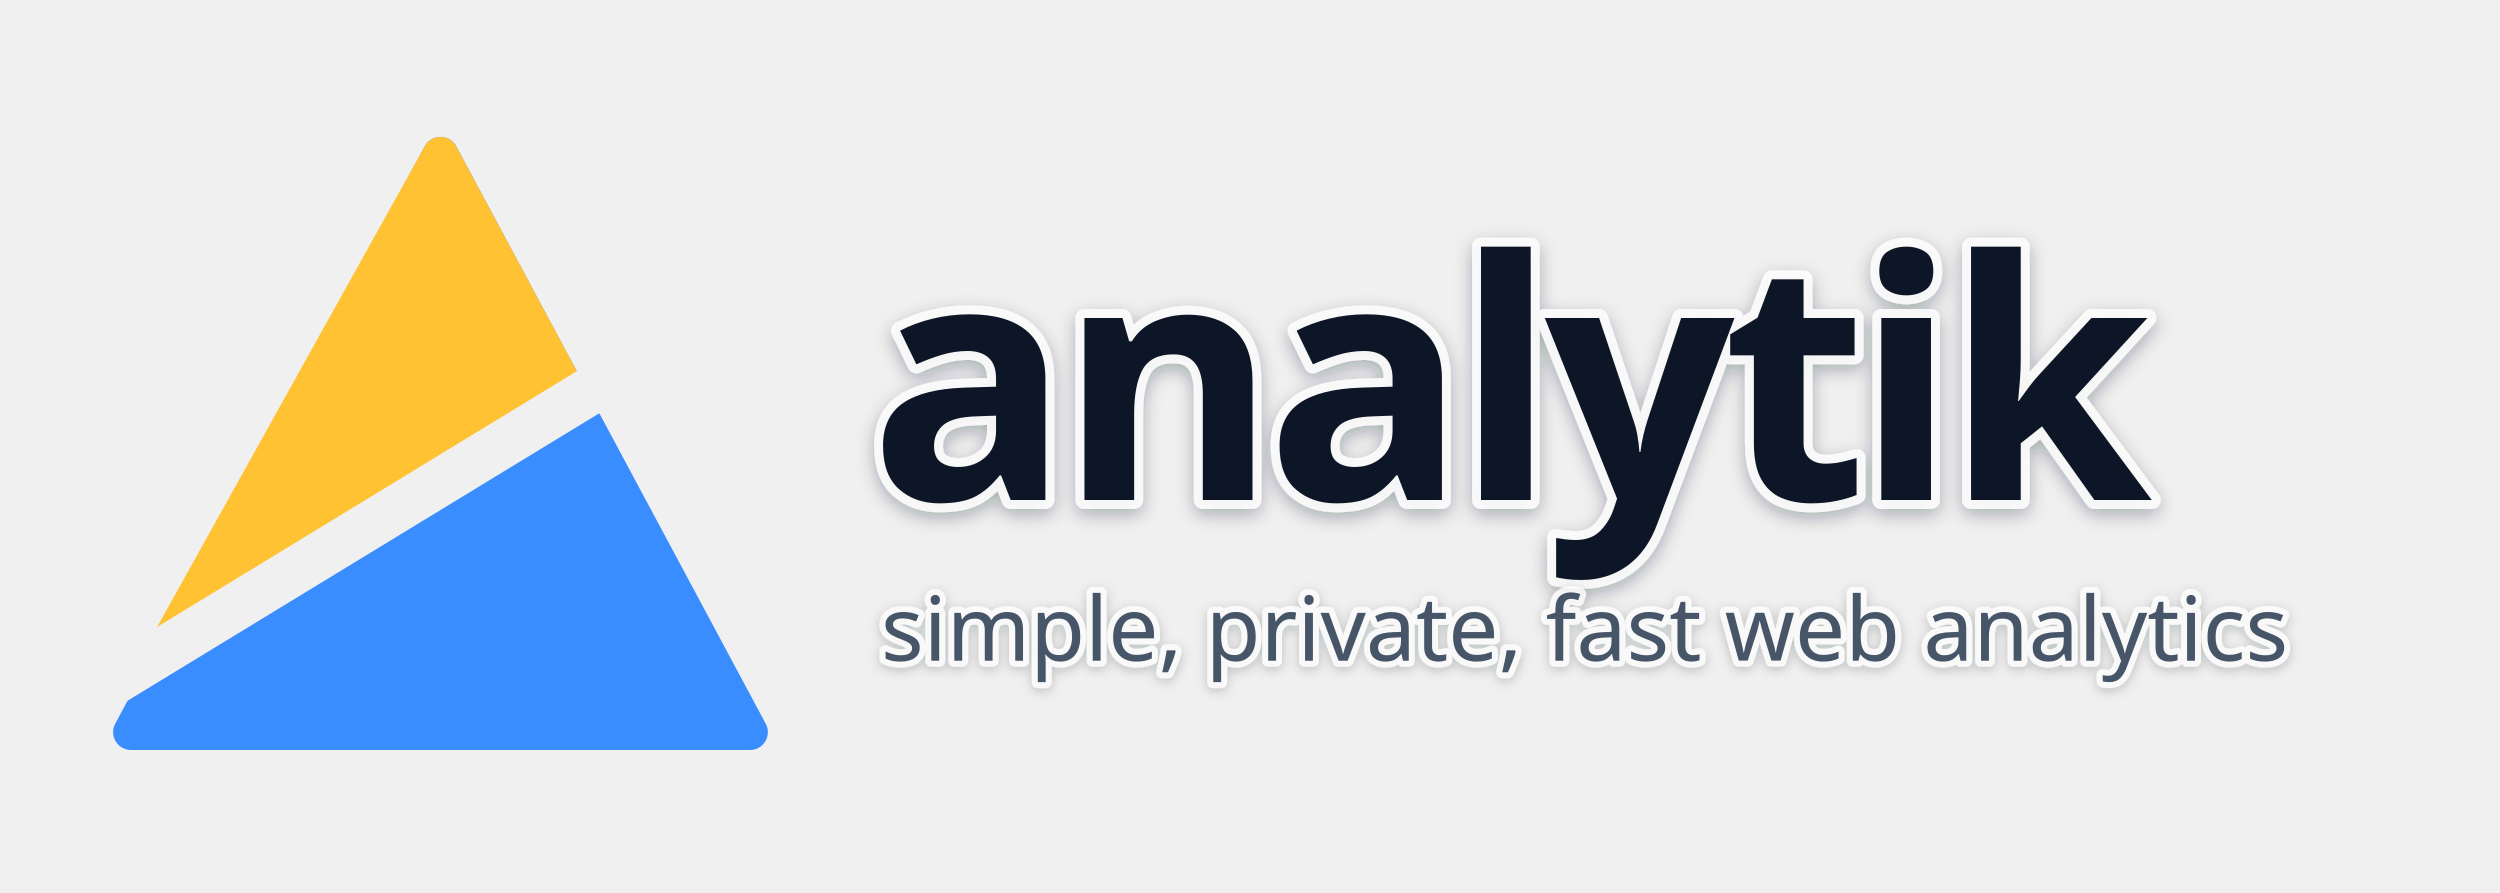
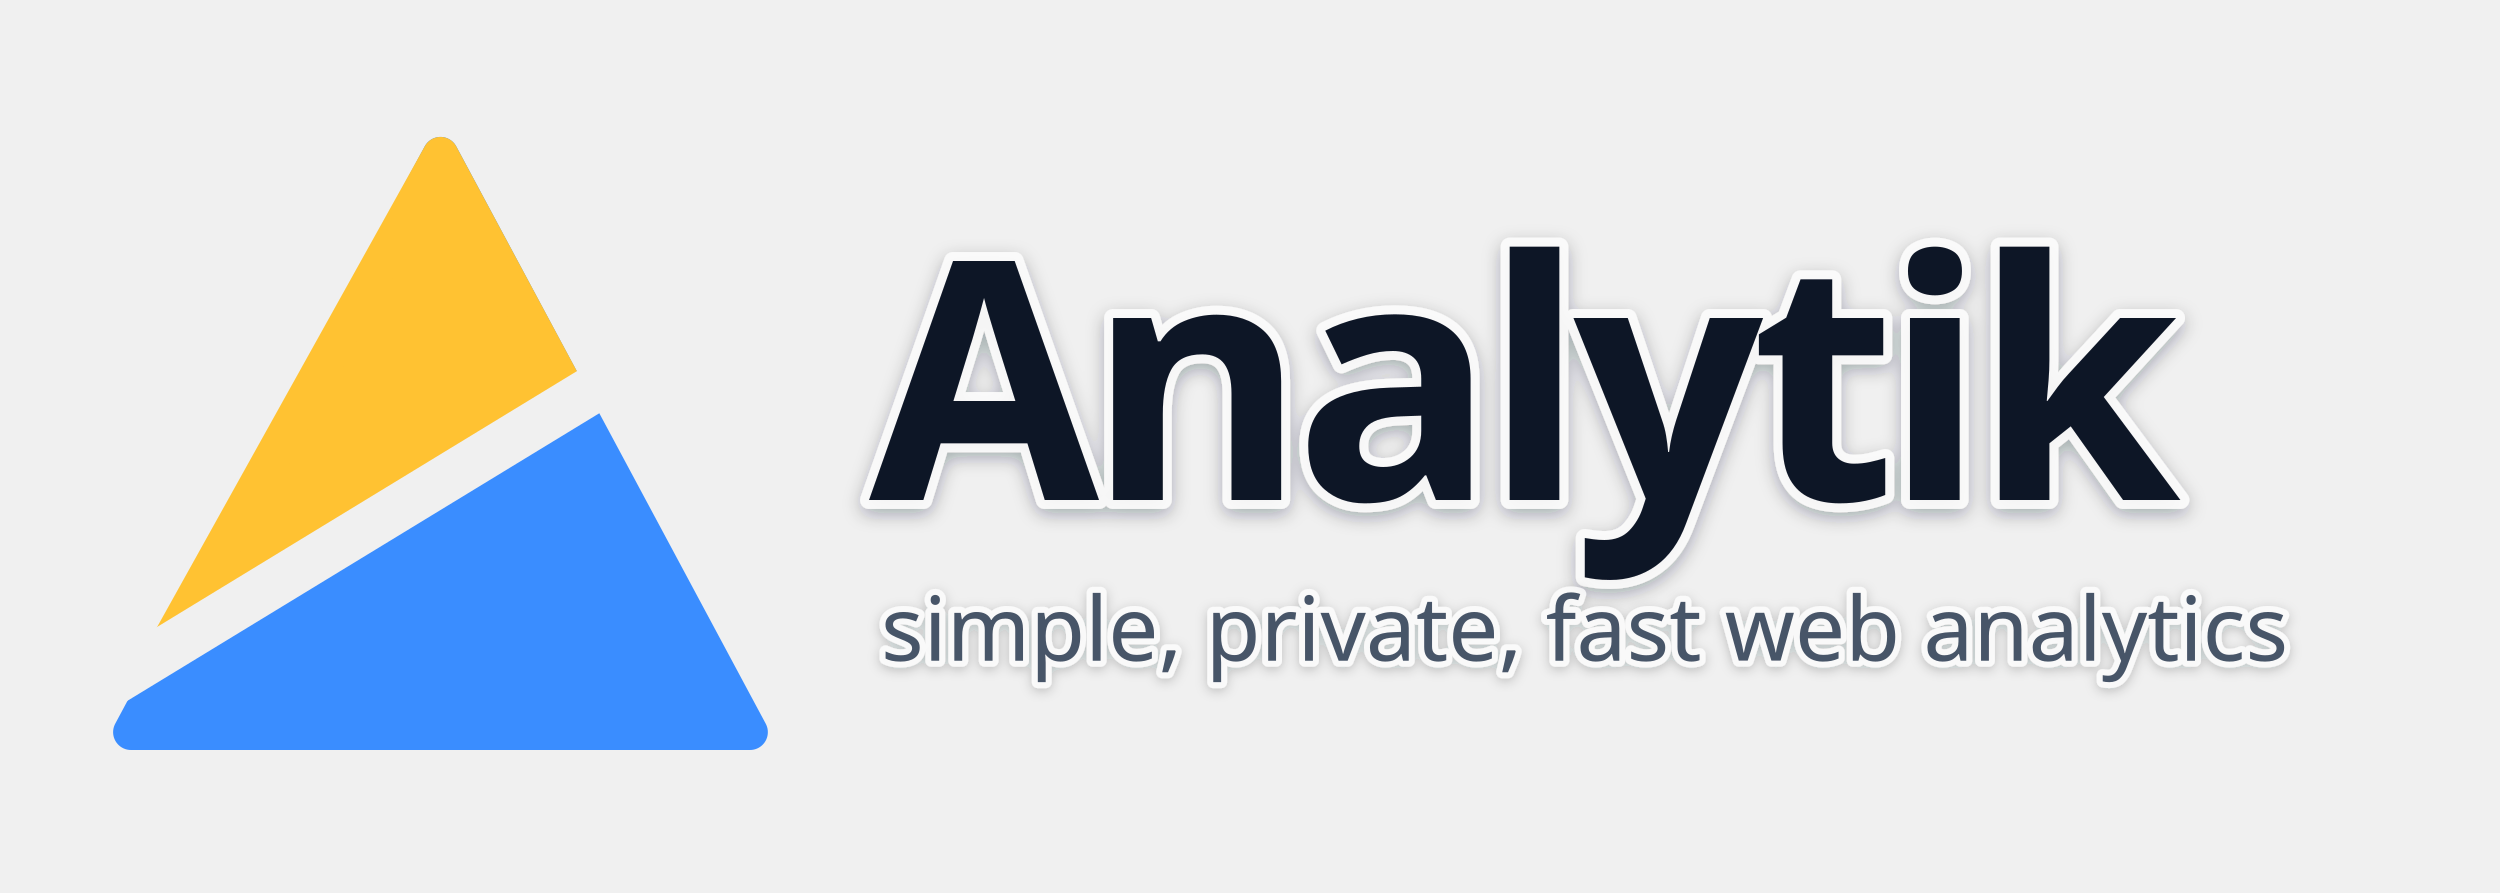
<svg xmlns="http://www.w3.org/2000/svg" viewBox="0 0 840 300" width="840" height="300">
  <style>.word{fill:#101828;font:700 112px 'Figtree','Segoe UI',system-ui,-apple-system,sans-serif;letter-spacing:-4px}.tag{fill:#475467;font:500 30px 'Figtree','Segoe UI',system-ui,-apple-system,sans-serif}.word,.tag{paint-order:stroke;stroke-linejoin:round}.word{stroke:#ffffffcc;stroke-width:6px;filter:drop-shadow(0 2px 3px #10182859)}.tag{stroke:#ffffffcc;stroke-width:4px;filter:drop-shadow(0 1px 2px #10182840)}@media (prefers-color-scheme:dark){.word{fill:#f2f4f8;stroke:#101828cc;filter:drop-shadow(0 2px 4px #000000a6)}.tag{fill:#a3acc2;stroke:#101828cc;filter:drop-shadow(0 1px 3px #00000080)}}</style>
  <defs>
    <mask id="analytik-cut" maskUnits="userSpaceOnUse" x="0" y="0" width="256" height="256">
      <rect width="256" height="256" fill="#fff" />
      <path d="M0 218 L256 62" stroke="#000" stroke-width="16" />
    </mask>
  </defs>
  <g transform="translate(20 22)">
    <g mask="url(#analytik-cut)" stroke-linejoin="round" stroke-width="12">
      <path d="M128 30 L232 224 L24 224 Z" fill="#3A8DFF" stroke="#3A8DFF" />
      <path d="M128 30 L172.5 112.9 L35.3 196.5 Z" fill="#FFC232" stroke="#FFC232" />
    </g>
  </g>
-   <text class="word" x="292" y="168">analytik</text>
+   <text class="word" x="292" y="168">Analytik</text>
  <text class="tag" x="296" y="222">simple, private, fast web analytics</text>
</svg>
